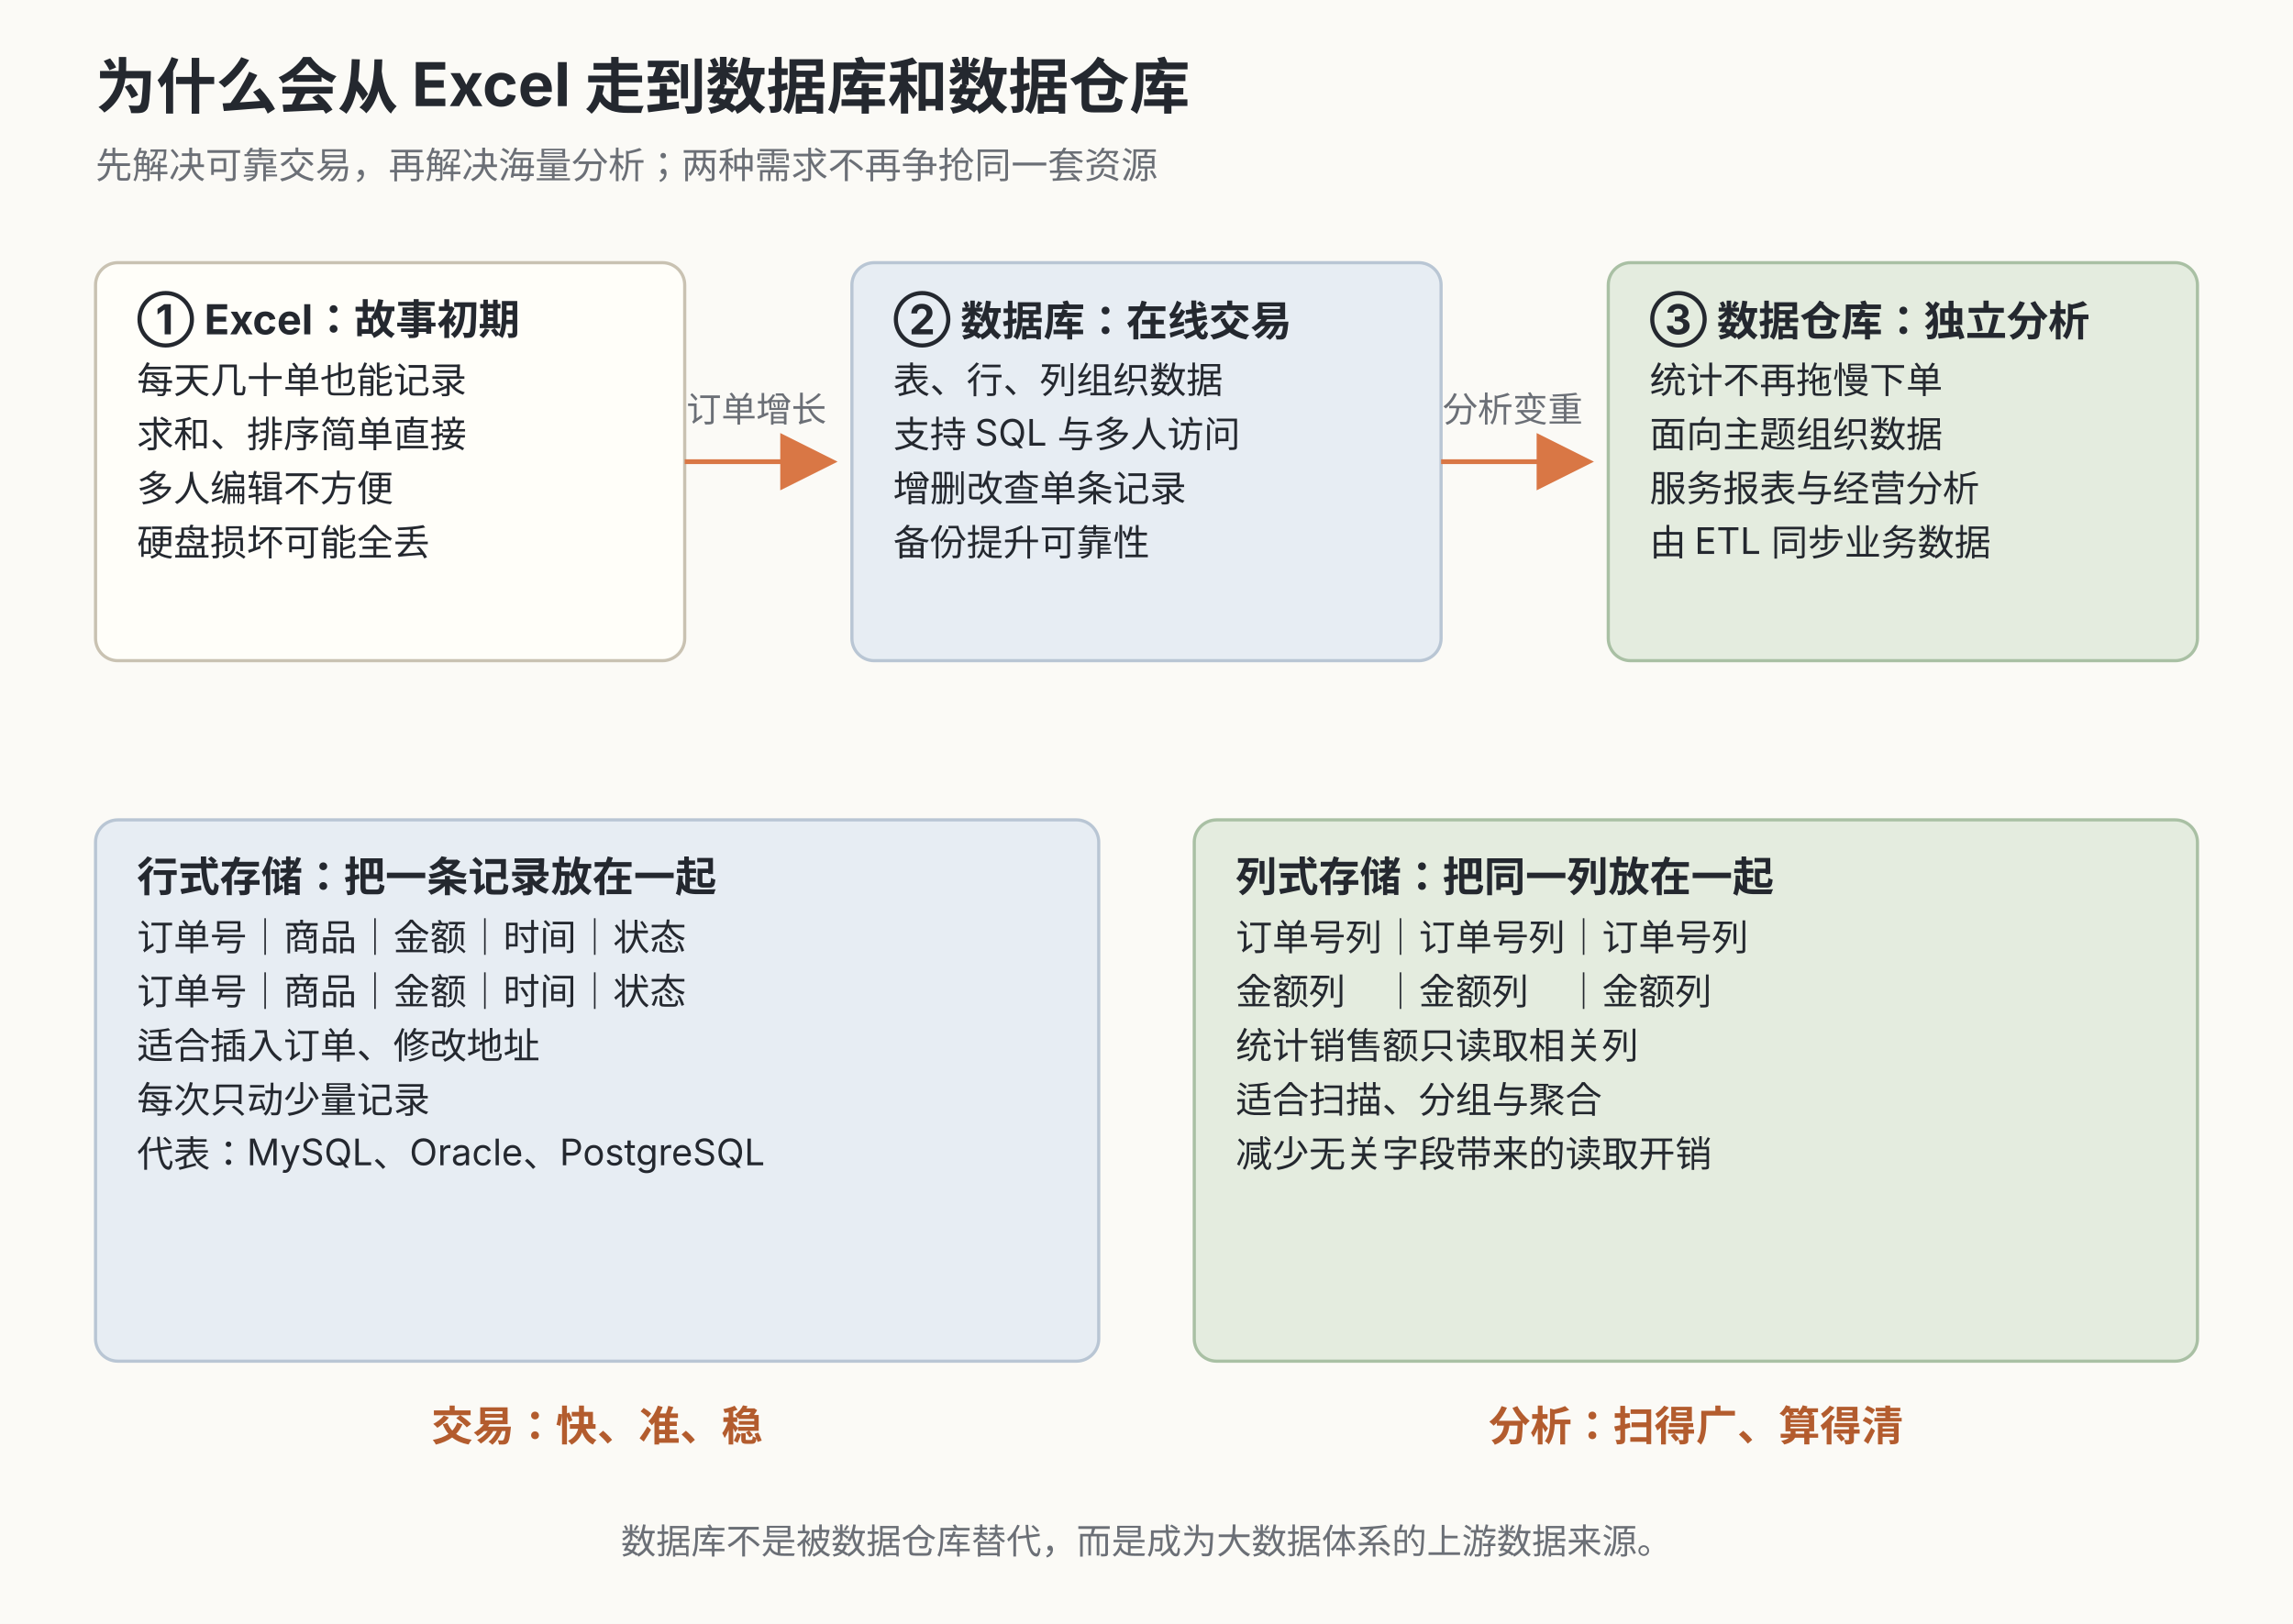
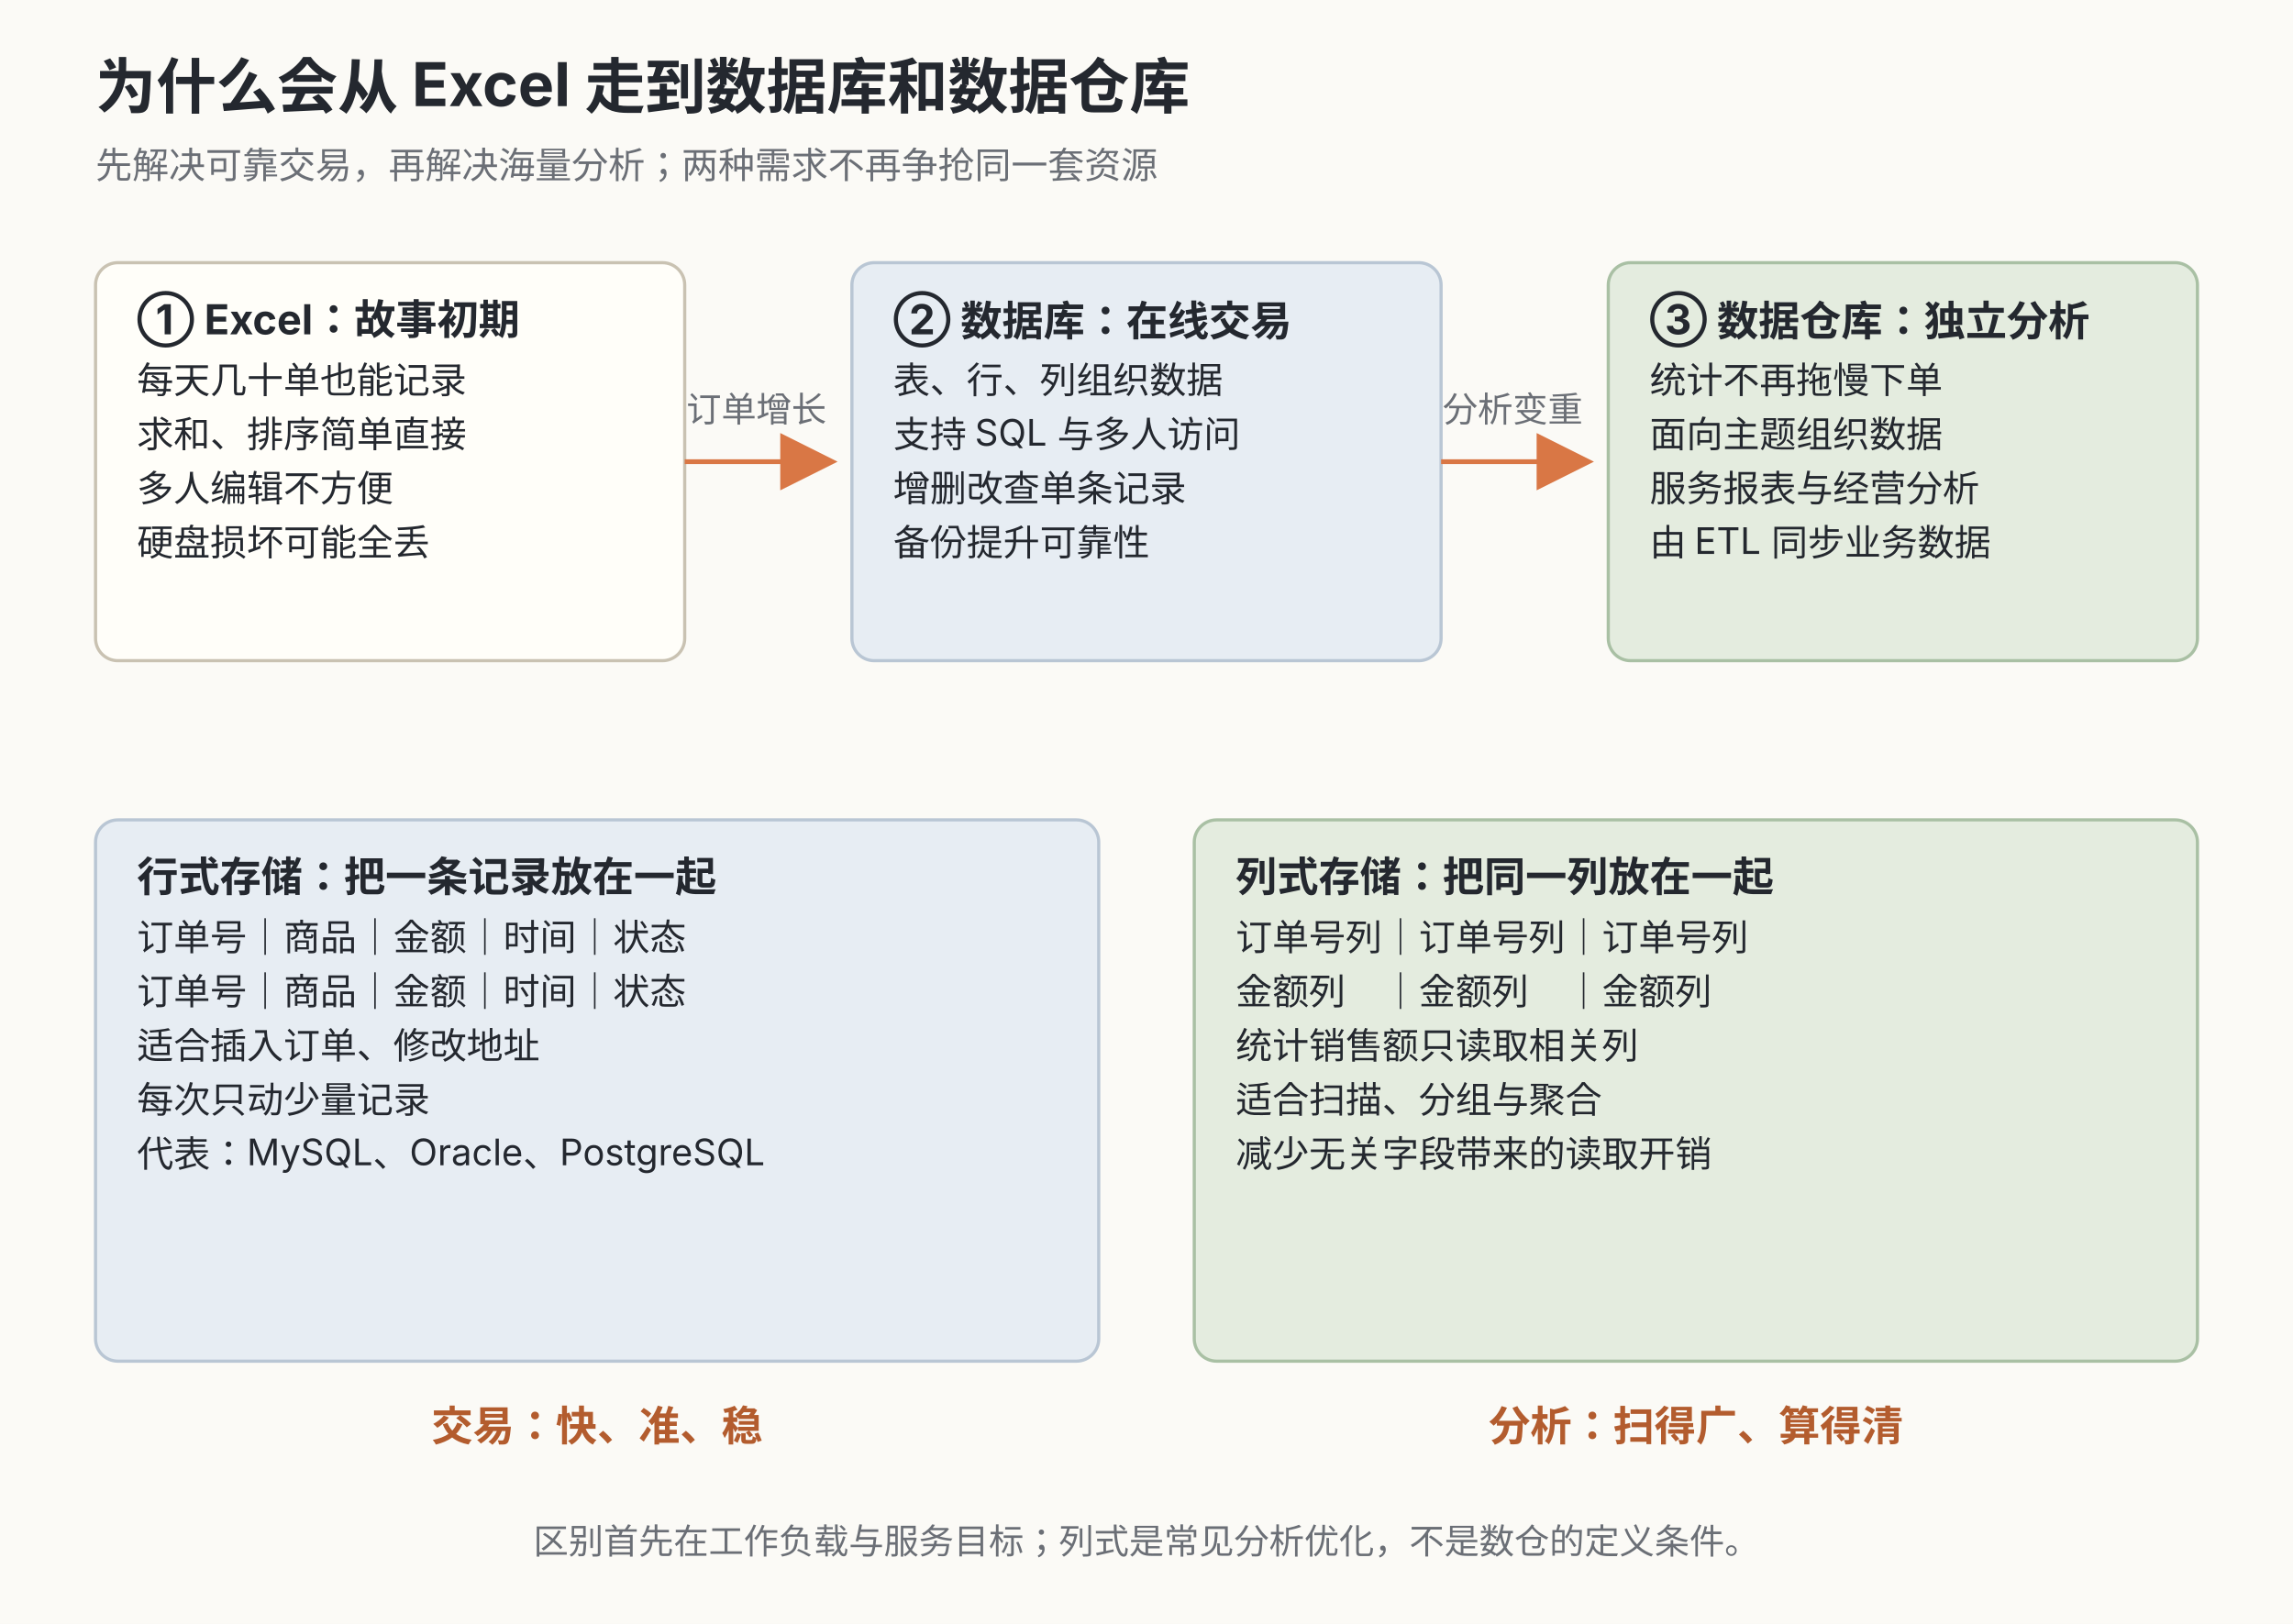
<svg xmlns="http://www.w3.org/2000/svg" viewBox="0 0 1440 1020" role="img">
  <defs>
    <marker id="arrow" markerWidth="12" markerHeight="12" refX="10" refY="6" orient="auto" markerUnits="strokeWidth">
      <path d="M0,0 L12,6 L0,12 Z" fill="#d97745" />
    </marker>
    <marker id="arrow-gray" markerWidth="12" markerHeight="12" refX="10" refY="6" orient="auto" markerUnits="strokeWidth">
      <path d="M0,0 L12,6 L0,12 Z" fill="#8a8f98" />
    </marker>
  </defs>
  <style>text{font-family:system-ui,-apple-system,"PingFang SC","Microsoft YaHei",sans-serif;fill:#24282f}.title{font-size:38px;font-weight:700}.subtitle{font-size:23px;fill:#6b6f76}.head{font-size:26px;font-weight:650}.body{font-size:23px}.small{font-size:20px}.note{font-size:22px;fill:#6b6f76}.accent{fill:#b35c2e;font-weight:650}.white{fill:#fff}.arrow{stroke:#d97745;stroke-width:3;fill:none;marker-end:url(#arrow)}.gray-arrow{stroke:#8a8f98;stroke-width:2.5;fill:none;marker-end:url(#arrow-gray)}.dash{stroke-dasharray:8 6}.group{fill:none;stroke:#e0b48f;stroke-width:2;stroke-dasharray:10 8}</style>
  <rect width="1440" height="1020" fill="#fbfaf6" />
  <text x="60" y="68" class="title" data-svg-label="">为什么会从 Excel 走到数据库和数据仓库</text>
  <text x="60" y="112" class="subtitle" data-svg-label="">先解决可靠交易，再解决海量分析；两种需求不再争抢同一套资源</text>
  <rect id="node-1" data-svg-box="" x="60" y="165" width="370" height="250" rx="14" fill="#fffef9" stroke="#c9c2b2" stroke-width="2" />
  <text x="86" y="210" class="head" text-anchor="start" data-svg-container="node-1">① Excel：故事初期</text>
  <text x="86" y="247" class="body" text-anchor="start" data-svg-container="node-1">每天几十单也能记录</text>
  <text x="86" y="281" class="body" text-anchor="start" data-svg-container="node-1">求和、排序简单直接</text>
  <text x="86" y="315" class="body" text-anchor="start" data-svg-container="node-1">多人编辑不方便</text>
  <text x="86" y="349" class="body" text-anchor="start" data-svg-container="node-1">硬盘损坏可能全丢</text>
  <rect id="node-2" data-svg-box="" x="535" y="165" width="370" height="250" rx="14" fill="#e7edf3" stroke="#b9c6d4" stroke-width="2" />
  <text x="561" y="210" class="head" text-anchor="start" data-svg-container="node-2">② 数据库：在线交易</text>
  <text x="561" y="247" class="body" text-anchor="start" data-svg-container="node-2">表、行、列组织数据</text>
  <text x="561" y="281" class="body" text-anchor="start" data-svg-container="node-2">支持 SQL 与多人访问</text>
  <text x="561" y="315" class="body" text-anchor="start" data-svg-container="node-2">增删改查单条记录</text>
  <text x="561" y="349" class="body" text-anchor="start" data-svg-container="node-2">备份提升可靠性</text>
  <rect id="node-3" data-svg-box="" x="1010" y="165" width="370" height="250" rx="14" fill="#e4ecdf" stroke="#a9c0a4" stroke-width="2" />
  <text x="1036" y="210" class="head" text-anchor="start" data-svg-container="node-3">③ 数据仓库：独立分析</text>
  <text x="1036" y="247" class="body" text-anchor="start" data-svg-container="node-3">统计不再拖慢下单</text>
  <text x="1036" y="281" class="body" text-anchor="start" data-svg-container="node-3">面向主题组织数据</text>
  <text x="1036" y="315" class="body" text-anchor="start" data-svg-container="node-3">服务报表与经营分析</text>
  <text x="1036" y="349" class="body" text-anchor="start" data-svg-container="node-3">由 ETL 同步业务数据</text>
  <line x1="430" y1="290" x2="520" y2="290" class="arrow" />
  <text x="475" y="265" class="note" text-anchor="middle" data-svg-label="">订单增长</text>
  <line x1="905" y1="290" x2="995" y2="290" class="arrow" />
  <text x="950" y="265" class="note" text-anchor="middle" data-svg-label="">分析变重</text>
  <rect id="node-4" data-svg-box="" x="60" y="515" width="630" height="340" rx="14" fill="#e7edf3" stroke="#b9c6d4" stroke-width="2" />
  <text x="86" y="560" class="head" text-anchor="start" data-svg-container="node-4">行式存储：把一条记录放在一起</text>
  <text x="86" y="597" class="body" text-anchor="start" data-svg-container="node-4">订单号｜商品｜金额｜时间｜状态</text>
  <text x="86" y="631" class="body" text-anchor="start" data-svg-container="node-4">订单号｜商品｜金额｜时间｜状态</text>
  <text x="86" y="665" class="body" text-anchor="start" data-svg-container="node-4">适合插入订单、修改地址</text>
  <text x="86" y="699" class="body" text-anchor="start" data-svg-container="node-4">每次只动少量记录</text>
  <text x="86" y="733" class="body" text-anchor="start" data-svg-container="node-4">代表：MySQL、Oracle、PostgreSQL</text>
  <rect id="node-5" data-svg-box="" x="750" y="515" width="630" height="340" rx="14" fill="#e4ecdf" stroke="#a9c0a4" stroke-width="2" />
  <text x="776" y="560" class="head" text-anchor="start" data-svg-container="node-5">列式存储：把同一列放在一起</text>
  <text x="776" y="597" class="body" text-anchor="start" data-svg-container="node-5">订单号列｜订单号列｜订单号列</text>
  <text x="776" y="631" class="body" text-anchor="start" data-svg-container="node-5">金额列　｜金额列　｜金额列</text>
  <text x="776" y="665" class="body" text-anchor="start" data-svg-container="node-5">统计销售额只读取相关列</text>
  <text x="776" y="699" class="body" text-anchor="start" data-svg-container="node-5">适合扫描、分组与聚合</text>
  <text x="776" y="733" class="body" text-anchor="start" data-svg-container="node-5">减少无关字段带来的读取开销</text>
  <text x="375" y="905" class="head" text-anchor="middle" data-svg-label="" style="fill:#b35c2e">交易：快、准、稳</text>
  <text x="1065" y="905" class="head" text-anchor="middle" data-svg-label="" style="fill:#b35c2e">分析：扫得广、算得清</text>
-   <text x="720" y="976" class="note" text-anchor="middle" data-svg-label="">数据库不是被数据仓库替代，而是成为大数据体系的上游数据来源。</text>
+   <text x="720" y="976" class="note" text-anchor="middle" data-svg-label="">区别首先在工作负载与服务目标；列式是常见分析优化，不是数仓的定义条件。</text>
</svg>
